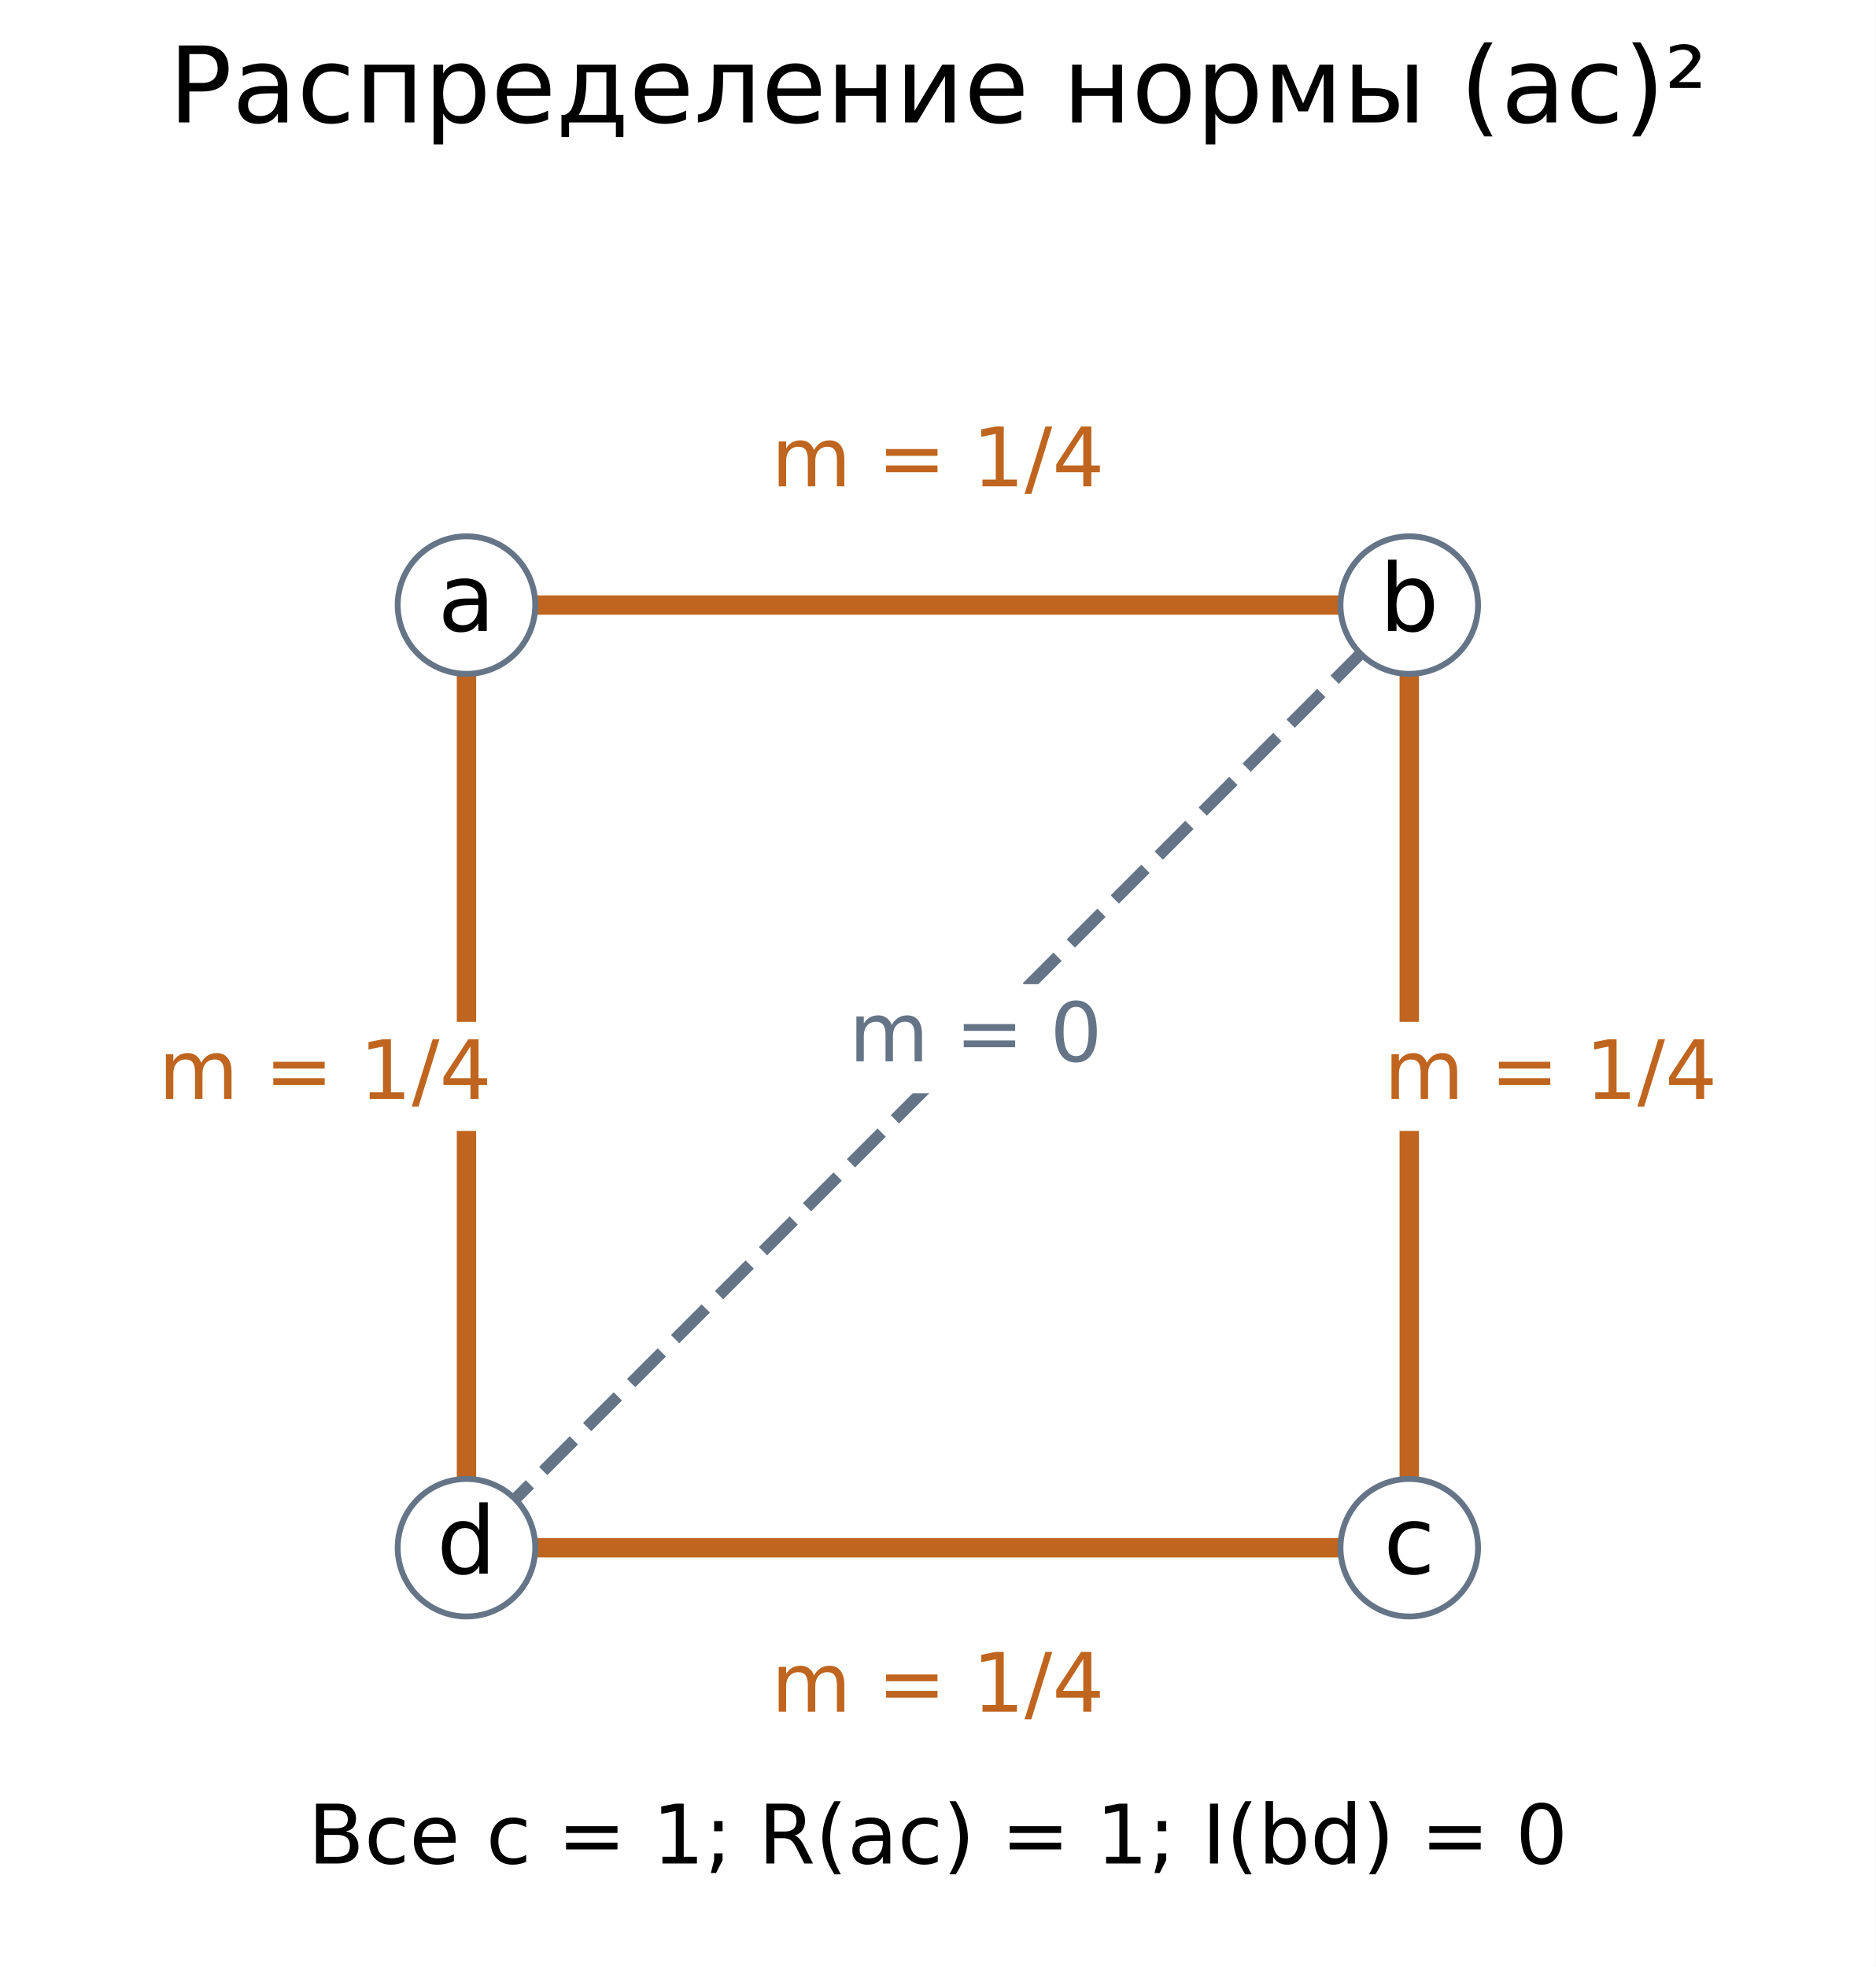
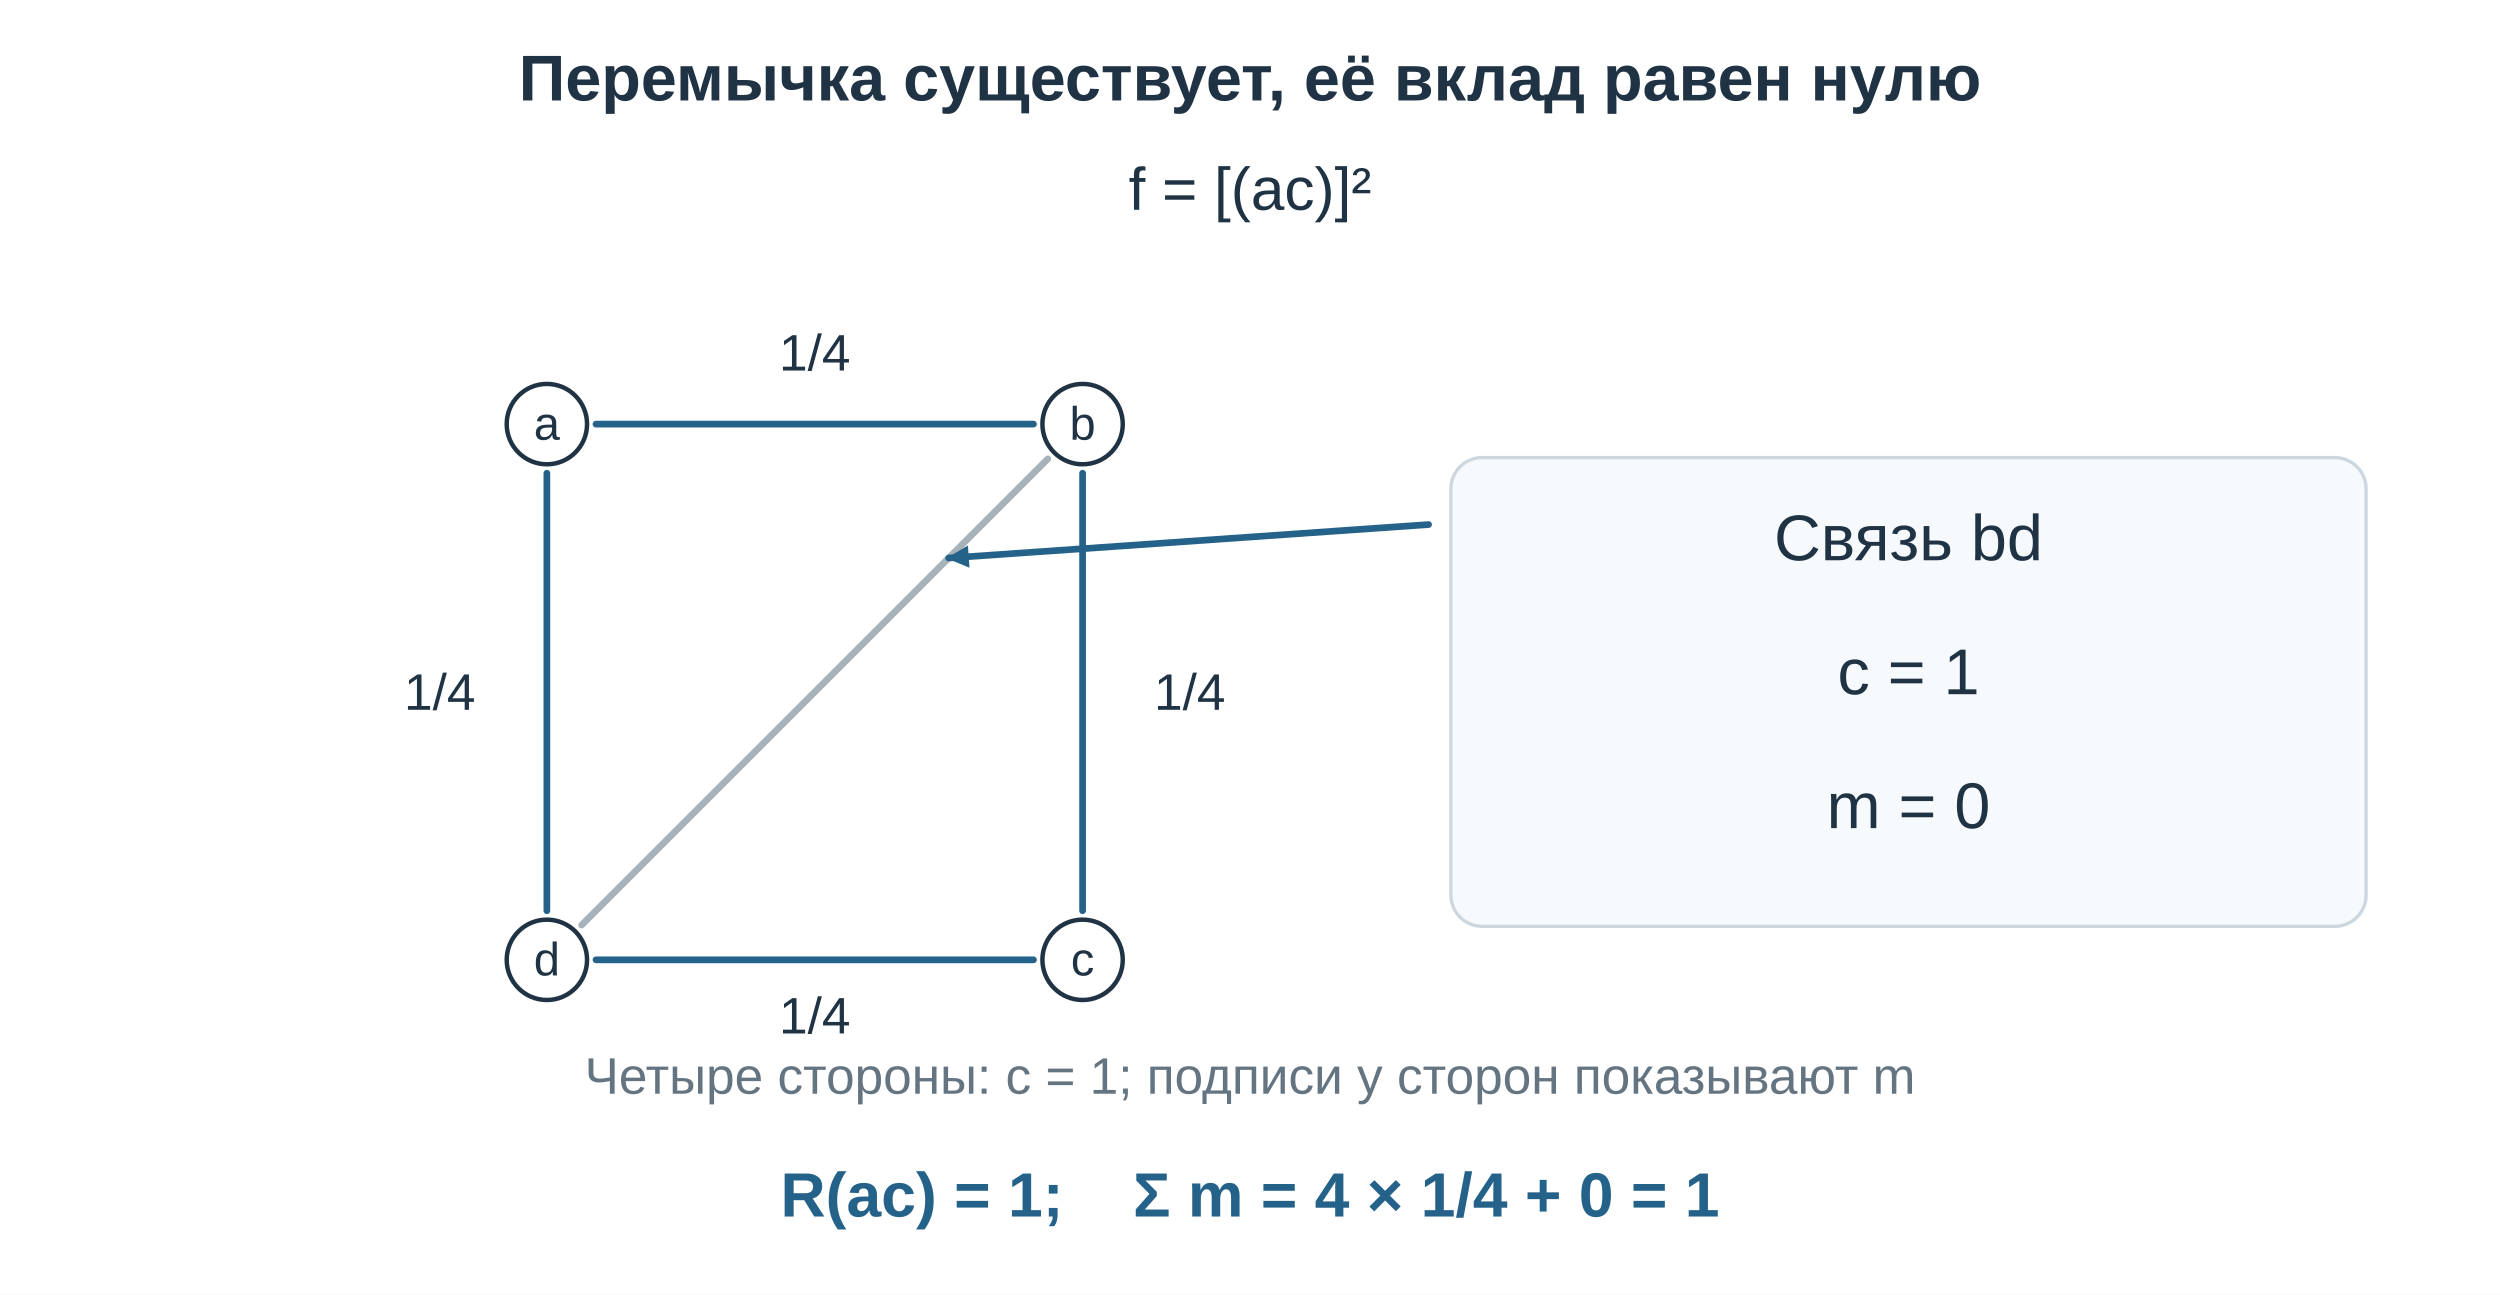
- <svg xmlns="http://www.w3.org/2000/svg" xmlns:xlink="http://www.w3.org/1999/xlink" width="319.768pt" height="335.373pt" viewBox="0 0 319.768 335.373" version="1.1">
+ <svg xmlns="http://www.w3.org/2000/svg" width="1120" height="580" viewBox="0 0 1120 580" role="img" aria-labelledby="title">
  <defs>
-     <style type="text/css">*{stroke-linejoin: round; stroke-linecap: butt}</style>
+     <marker id="arrow" markerWidth="12" markerHeight="12" refX="9" refY="5" orient="auto" markerUnits="userSpaceOnUse">
+       <path d="M0 0 L10 5 L0 10 Z" fill="#24628a" />
+     </marker>
  </defs>
-   <g id="figure_1">
-     <g id="patch_1">
-       <path d="M -0 335.373  L 319.768 335.373  L 319.768 0  L -0 0  z " style="fill: #ffffff" />
-     </g>
-     <g id="axes_1">
-       <g id="line2d_1">
-         <path d="M 79.524 103.165  L 240.244 103.165  " clip-path="url(#p7e7cd7a8ca)" style="fill: none; stroke: #bf651f; stroke-width: 3.3; stroke-linecap: square" />
-       </g>
-       <g id="line2d_2">
-         <path d="M 240.244 103.165  L 240.244 263.885  " clip-path="url(#p7e7cd7a8ca)" style="fill: none; stroke: #bf651f; stroke-width: 3.3; stroke-linecap: square" />
-       </g>
-       <g id="line2d_3">
-         <path d="M 240.244 263.885  L 79.524 263.885  " clip-path="url(#p7e7cd7a8ca)" style="fill: none; stroke: #bf651f; stroke-width: 3.3; stroke-linecap: square" />
-       </g>
-       <g id="line2d_4">
-         <path d="M 79.524 103.165  L 79.524 263.885  " clip-path="url(#p7e7cd7a8ca)" style="fill: none; stroke: #bf651f; stroke-width: 3.3; stroke-linecap: square" />
-       </g>
-       <g id="line2d_5">
-         <path d="M 240.244 103.165  L 79.524 263.885  " clip-path="url(#p7e7cd7a8ca)" style="fill: none; stroke-dasharray: 7.4,3.2; stroke-dashoffset: 0; stroke: #657587; stroke-width: 2" />
-       </g>
-       <g id="text_1">
-         <text style="font: 14px 'DejaVu Sans'; text-anchor: middle" x="159.884" y="317.726" transform="rotate(-0 159.884 317.7264)">Все c = 1;   R(ac) = 1;   I(bd) = 0</text>
-       </g>
-       <g id="text_2">
-         <text style="font: 18px 'DejaVu Sans'; text-anchor: middle" x="159.884" y="20.877" transform="rotate(-0 159.884 20.87719)">Распределение нормы (ac)²</text>
-       </g>
-       <g id="text_3">
-         <g id="patch_2">
-           <path d="M 128.965 88.352  L 190.803 88.352  L 190.803 69.763  L 128.965 69.763  z " style="fill: #ffffff" />
-         </g>
-         <text style="fill: #bf651f; font: 14px 'DejaVu Sans'; text-anchor: middle" x="159.884" y="82.92" transform="rotate(-0 159.884 82.92031)">m = 1/4</text>
-       </g>
-       <g id="text_4">
-         <g id="patch_3">
-           <path d="M 233.433 192.82  L 295.271 192.82  L 295.271 174.231  L 233.433 174.231  z " style="fill: #ffffff" />
-         </g>
-         <text style="fill: #bf651f; font: 14px 'DejaVu Sans'; text-anchor: middle" x="264.352" y="187.388" transform="rotate(-0 264.352 187.3883)">m = 1/4</text>
-       </g>
-       <g id="text_5">
-         <g id="patch_4">
-           <path d="M 128.965 297.288  L 190.803 297.288  L 190.803 278.699  L 128.965 278.699  z " style="fill: #ffffff" />
-         </g>
-         <text style="fill: #bf651f; font: 14px 'DejaVu Sans'; text-anchor: middle" x="159.884" y="291.856" transform="rotate(-0 159.884 291.8563)">m = 1/4</text>
-       </g>
-       <g id="text_6">
-         <g id="patch_5">
-           <path d="M 24.497 192.82  L 86.335 192.82  L 86.335 174.231  L 24.497 174.231  z " style="fill: #ffffff" />
-         </g>
-         <text style="fill: #bf651f; font: 14px 'DejaVu Sans'; text-anchor: middle" x="55.416" y="187.388" transform="rotate(-0 55.416 187.3883)">m = 1/4</text>
-       </g>
-       <g id="text_7">
-         <g id="patch_6">
-           <path d="M 142.205 186.391  L 190.42 186.391  L 190.42 167.802  L 142.205 167.802  z " style="fill: #ffffff" />
-         </g>
-         <text style="fill: #657587; font: 14px 'DejaVu Sans'; text-anchor: middle" x="166.313" y="180.96" transform="rotate(-0 166.3128 180.9595)">m = 0</text>
-       </g>
-       <g id="PathCollection_1">
-         <defs>
-           <path id="mdaeb6b421a" d="M 0 11.726  C 3.11 11.726 6.093 10.491 8.292 8.292  C 10.491 6.093 11.726 3.11 11.726 0  C 11.726 -3.11 10.491 -6.093 8.292 -8.292  C 6.093 -10.491 3.11 -11.726 0 -11.726  C -3.11 -11.726 -6.093 -10.491 -8.292 -8.292  C -10.491 -6.093 -11.726 -3.11 -11.726 0  C -11.726 3.11 -10.491 6.093 -8.292 8.292  C -6.093 10.491 -3.11 11.726 0 11.726  z " style="stroke: #657587" />
-         </defs>
-         <g clip-path="url(#p7e7cd7a8ca)">
-           <use xlink:href="#mdaeb6b421a" x="79.524" y="103.165" style="fill: #ffffff; stroke: #657587" />
-         </g>
-       </g>
-       <g id="PathCollection_2">
-         <g clip-path="url(#p7e7cd7a8ca)">
-           <use xlink:href="#mdaeb6b421a" x="240.244" y="103.165" style="fill: #ffffff; stroke: #657587" />
-         </g>
-       </g>
-       <g id="PathCollection_3">
-         <g clip-path="url(#p7e7cd7a8ca)">
-           <use xlink:href="#mdaeb6b421a" x="240.244" y="263.885" style="fill: #ffffff; stroke: #657587" />
-         </g>
-       </g>
-       <g id="PathCollection_4">
-         <g clip-path="url(#p7e7cd7a8ca)">
-           <use xlink:href="#mdaeb6b421a" x="79.524" y="263.885" style="fill: #ffffff; stroke: #657587" />
-         </g>
-       </g>
-       <g id="text_8">
-         <text style="font: 16px 'DejaVu Sans'; text-anchor: middle" x="79.524" y="107.58" transform="rotate(-0 79.524 107.5802)">a</text>
-       </g>
-       <g id="text_9">
-         <text style="font: 16px 'DejaVu Sans'; text-anchor: middle" x="240.244" y="107.58" transform="rotate(-0 240.244 107.5802)">b</text>
-       </g>
-       <g id="text_10">
-         <text style="font: 16px 'DejaVu Sans'; text-anchor: middle" x="240.244" y="268.3" transform="rotate(-0 240.244 268.3002)">c</text>
-       </g>
-       <g id="text_11">
-         <text style="font: 16px 'DejaVu Sans'; text-anchor: middle" x="79.524" y="268.3" transform="rotate(-0 79.524 268.3002)">d</text>
-       </g>
-     </g>
-   </g>
-   <defs>
-     <clipPath id="p7e7cd7a8ca">
-       <rect x="7.2" y="38.877" width="305.368" height="289.296" />
-     </clipPath>
-   </defs>
+   <style>text{font-family:Arial,sans-serif;fill:#203344}path,line{stroke-linecap:round;stroke-linejoin:round}</style>
+   <rect width="1120" height="580" fill="white" />
+   <text xml:space="preserve" x="560" y="45" font-size="29" fill="#203344" style="fill:#203344" font-weight="600" text-anchor="middle">Перемычка существует, её вклад равен нулю</text>
+   <text xml:space="preserve" x="560" y="94" font-size="27" fill="#203344" style="fill:#203344" font-weight="400" text-anchor="middle">f = [(ac)]²</text>
+   <line x1="267.0" y1="190.0" x2="463.0" y2="190.0" stroke="#24628a" stroke-width="3" />
+   <text xml:space="preserve" x="365.0" y="166.0" font-size="23" fill="#203344" style="fill:#203344" font-weight="400" text-anchor="middle">1/4</text>
+   <line x1="485.0" y1="212.0" x2="485.0" y2="408.0" stroke="#24628a" stroke-width="3" />
+   <text xml:space="preserve" x="533.0" y="318.0" font-size="23" fill="#203344" style="fill:#203344" font-weight="400" text-anchor="middle">1/4</text>
+   <line x1="463.0" y1="430.0" x2="267.0" y2="430.0" stroke="#24628a" stroke-width="3" />
+   <text xml:space="preserve" x="365.0" y="463.0" font-size="23" fill="#203344" style="fill:#203344" font-weight="400" text-anchor="middle">1/4</text>
+   <line x1="245.0" y1="212.0" x2="245.0" y2="408.0" stroke="#24628a" stroke-width="3" />
+   <text xml:space="preserve" x="197.0" y="318.0" font-size="23" fill="#203344" style="fill:#203344" font-weight="400" text-anchor="middle">1/4</text>
+   <line x1="469.444" y1="205.556" x2="260.556" y2="414.444" stroke="#a7b3bb" stroke-width="3" />
+   <circle cx="245.0" cy="190.0" r="18" fill="white" stroke="#203344" stroke-width="2" />
+   <text xml:space="preserve" x="245.0" y="197.0" font-size="21" fill="#203344" style="fill:#203344" font-weight="400" text-anchor="middle">a</text>
+   <circle cx="485.0" cy="190.0" r="18" fill="white" stroke="#203344" stroke-width="2" />
+   <text xml:space="preserve" x="485.0" y="197.0" font-size="21" fill="#203344" style="fill:#203344" font-weight="400" text-anchor="middle">b</text>
+   <circle cx="485.0" cy="430.0" r="18" fill="white" stroke="#203344" stroke-width="2" />
+   <text xml:space="preserve" x="485.0" y="437.0" font-size="21" fill="#203344" style="fill:#203344" font-weight="400" text-anchor="middle">c</text>
+   <circle cx="245.0" cy="430.0" r="18" fill="white" stroke="#203344" stroke-width="2" />
+   <text xml:space="preserve" x="245.0" y="437.0" font-size="21" fill="#203344" style="fill:#203344" font-weight="400" text-anchor="middle">d</text>
+   <rect x="650" y="205" width="410" height="210" rx="14" fill="#f7fafc" stroke="#ccd7df" stroke-width="1.5" />
+   <text xml:space="preserve" x="855" y="251" font-size="29" fill="#203344" style="fill:#203344" font-weight="400" text-anchor="middle">Связь bd</text>
+   <text xml:space="preserve" x="855" y="311" font-size="29" fill="#203344" style="fill:#203344" font-weight="400" text-anchor="middle">c = 1</text>
+   <text xml:space="preserve" x="855" y="371" font-size="29" fill="#203344" style="fill:#203344" font-weight="400" text-anchor="middle">m = 0</text>
+   <line x1="640" y1="235" x2="425" y2="250" stroke="#24628a" stroke-width="3" marker-end="url(#arrow)" />
+   <text xml:space="preserve" x="560" y="490" font-size="23" fill="#647481" style="fill:#647481" font-weight="400" text-anchor="middle">Четыре стороны: c = 1; подписи у сторон показывают m</text>
+   <text xml:space="preserve" x="560" y="545" font-size="28" fill="#24628a" style="fill:#24628a" font-weight="600" text-anchor="middle">R(ac) = 1;    Σ m = 4 × 1/4 + 0 = 1</text>
</svg>
